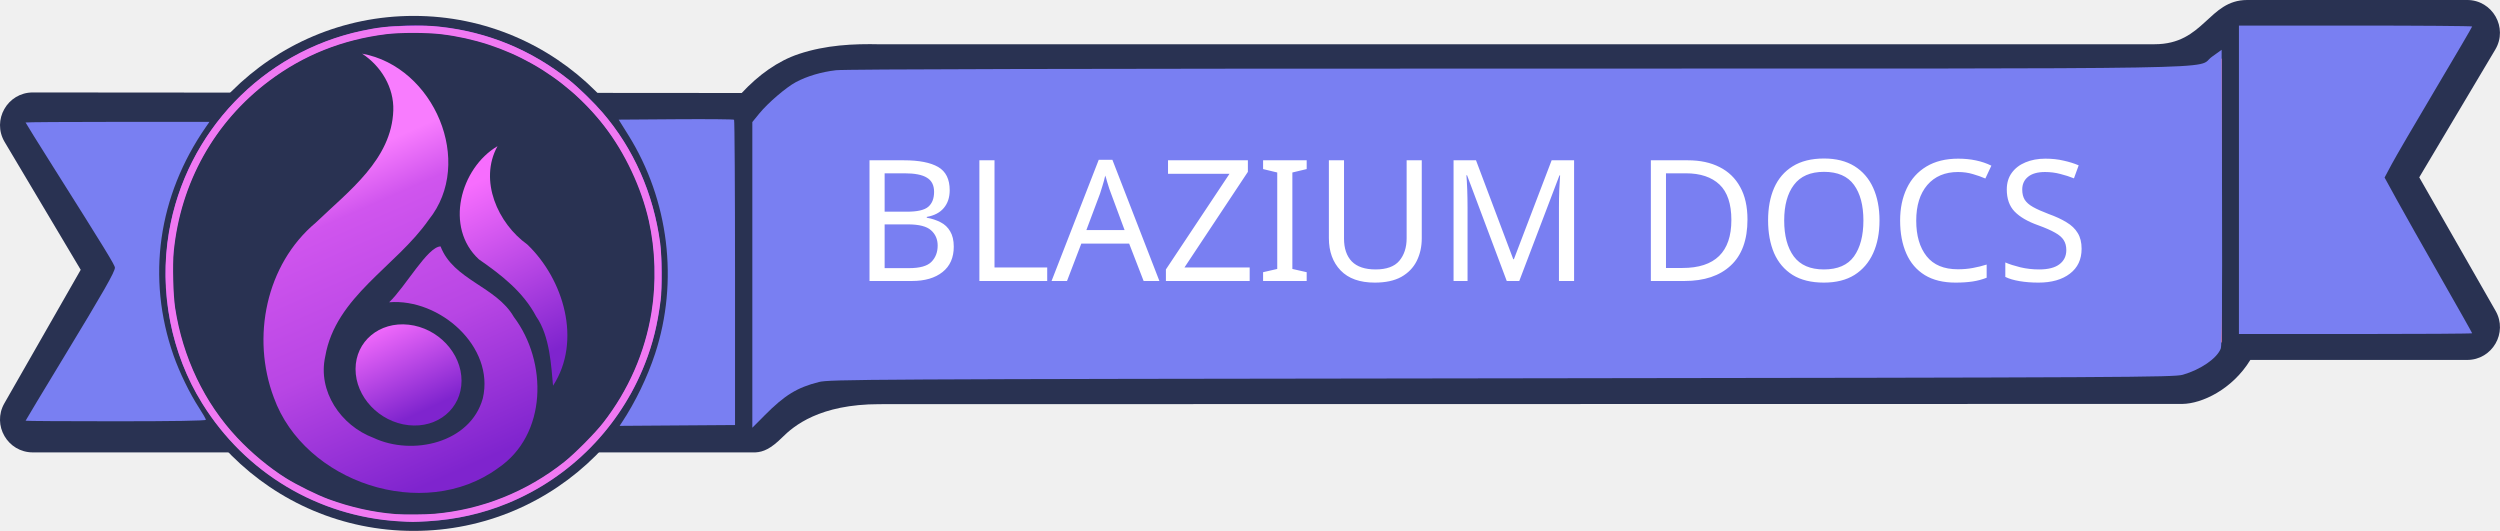
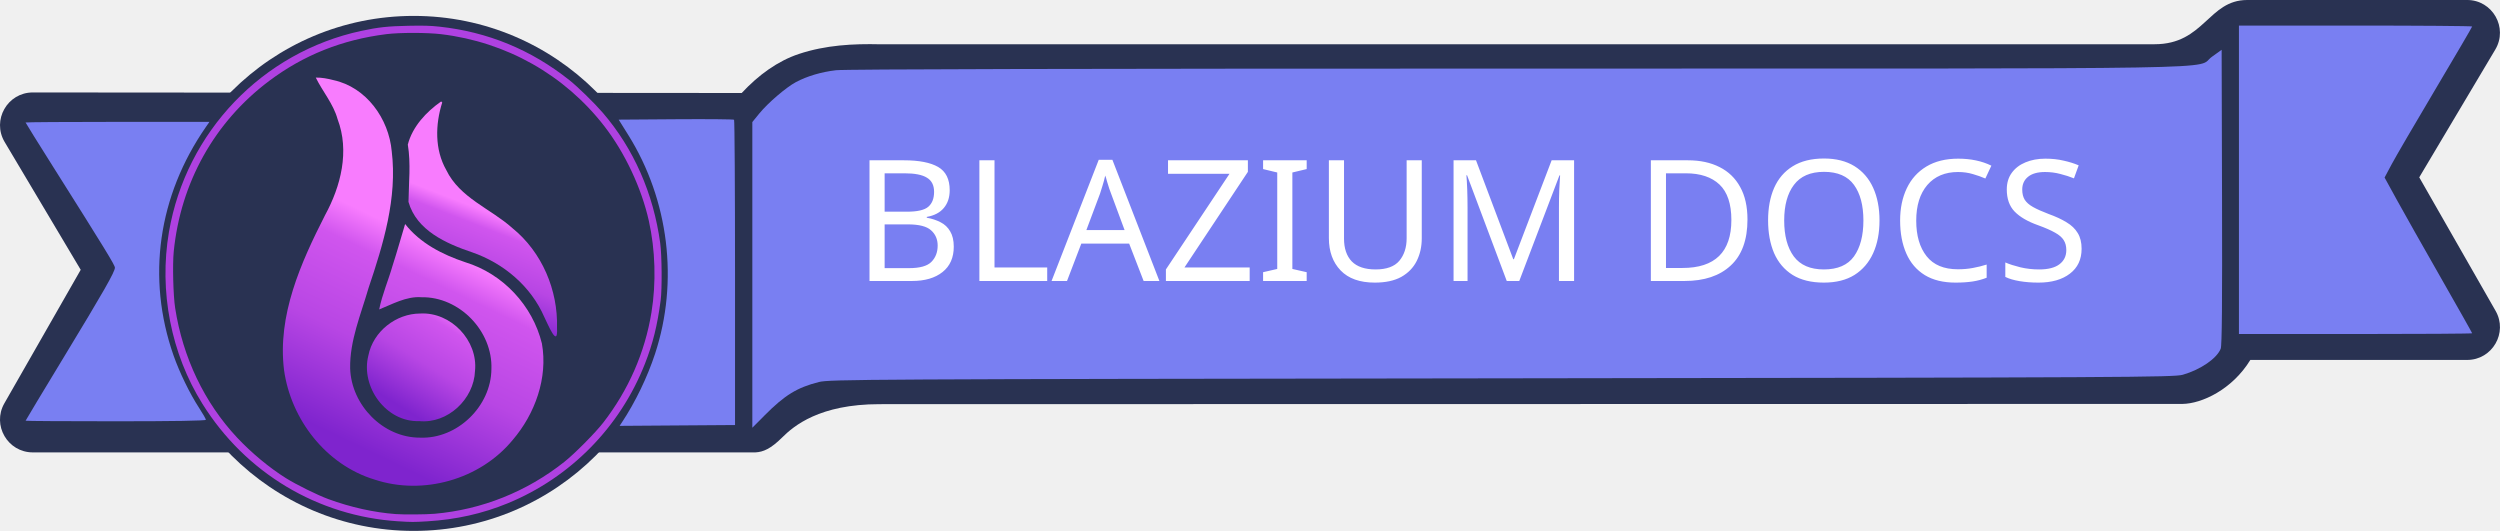
- <svg xmlns="http://www.w3.org/2000/svg" enable-background="new" height="51" viewBox="0 0 240.158 51" width="240.158">
+ <svg xmlns="http://www.w3.org/2000/svg" xmlns:xlink="http://www.w3.org/1999/xlink" enable-background="new" height="51" viewBox="0 0 240.158 51" width="240.158" version="1.1" id="svg25">
+   <defs id="defs25">
+     <linearGradient xlink:href="#a-5" id="e" x1="496.519" x2="635.831" y1="813.477" y2="589.778" gradientUnits="userSpaceOnUse" gradientTransform="matrix(-0.6026169,-0.0159746,-0.01566786,0.5910451,825.5598,188.5367)" />
+     <linearGradient id="a-5">
+       <stop offset=".045" stop-color="#7f24ce" id="stop9-7" />
+       <stop offset=".468" stop-color="#b846e4" id="stop10-2" />
+       <stop offset=".825" stop-color="#d055ee" id="stop11" />
+       <stop offset="1" stop-color="#f87cfe" id="stop12" />
+     </linearGradient>
+     <linearGradient xlink:href="#b-5" id="f" x1="269.585" x2="488.27" y1="847.204" y2="393.079" gradientUnits="userSpaceOnUse" gradientTransform="matrix(-0.6026169,-0.0159746,-0.01566786,0.5910451,825.5598,188.5367)" />
+     <linearGradient id="b-5">
+       <stop offset=".045" stop-color="#7f24ce" id="stop5-4" />
+       <stop offset=".478" stop-color="#b846e4" id="stop6-5" />
+       <stop offset=".848" stop-color="#d055ee" id="stop7-2" />
+       <stop offset="1" stop-color="#f87cfe" id="stop8-7" />
+     </linearGradient>
+     <linearGradient xlink:href="#c-7" id="g" x1="635.831" x2="721.822" y1="589.778" y2="368.408" gradientUnits="userSpaceOnUse" gradientTransform="matrix(-0.6026169,-0.0159746,-0.01566786,0.5910451,825.5598,188.5367)" />
+     <linearGradient id="c-7">
+       <stop offset=".045" stop-color="#7f24ce" id="stop1-7" />
+       <stop offset=".468" stop-color="#b846e4" id="stop2-9" />
+       <stop offset=".848" stop-color="#d055ee" id="stop3-3" />
+       <stop offset="1" stop-color="#f87cfe" id="stop4-0" />
+     </linearGradient>
+   </defs>
  <linearGradient id="a" gradientTransform="matrix(1.116755 0 0 1.032402 -97.85806 -11.21196)" gradientUnits="userSpaceOnUse" x1="544.479" x2="613.662" y1="694.136" y2="580.248">
-     <stop offset=".095" stop-color="#7f24ce" />
-     <stop offset="1" stop-color="#f76dfe" />
+     <stop offset=".095" stop-color="#7f24ce" id="stop1" />
+     <stop offset="1" stop-color="#f76dfe" id="stop2" />
  </linearGradient>
  <linearGradient id="b" gradientTransform="matrix(.9997016 .0244293 -.0244293 .9997016 -33.78324 -49.33716)" gradientUnits="userSpaceOnUse" x1="353.386" x2="480.315" y1="648.132" y2="384.907">
-     <stop offset=".154" stop-color="#7f24ce" />
-     <stop offset="1" stop-color="#f76dfe" />
+     <stop offset=".154" stop-color="#7f24ce" id="stop3" />
+     <stop offset="1" stop-color="#f76dfe" id="stop4" />
  </linearGradient>
  <linearGradient id="c" gradientTransform="matrix(1.038893 .02225591 -.02756462 .9998754 -48.17674 -46.15667)" gradientUnits="userSpaceOnUse" x1="446.116" x2="636.156" y1="764.139" y2="347.016">
-     <stop offset=".045" stop-color="#7f24ce" />
-     <stop offset=".468" stop-color="#b846e4" />
-     <stop offset=".848" stop-color="#d055ee" />
-     <stop offset="1" stop-color="#f87cfe" />
+     <stop offset=".045" stop-color="#7f24ce" id="stop5" />
+     <stop offset=".468" stop-color="#b846e4" id="stop6" />
+     <stop offset=".848" stop-color="#d055ee" id="stop7" />
+     <stop offset="1" stop-color="#f87cfe" id="stop8" />
  </linearGradient>
  <linearGradient id="d" gradientTransform="matrix(.8683662 0 0 -.8683662 19.11669 354.8538)" gradientUnits="userSpaceOnUse" x1="-50.169" x2="266.504" y1="214.346" y2="111.748">
-     <stop offset="0" stop-color="#ff4e78" />
-     <stop offset="1" stop-color="#f67b7b" />
+     <stop offset="0" stop-color="#ff4e78" id="stop9" />
+     <stop offset="1" stop-color="#f67b7b" id="stop10" />
  </linearGradient>
-   <g transform="translate(39.50845 -202.7382)">
-     <path d="m-36.353 214.769 7.898 13.271c.25.358.25.833 0 1.191l-7.898 13.814h69.407l-.042-28.222zm212.442-8.881v28.277h21.404l-7.898-13.814c-.25-.358-.25-.833 0-1.191l7.896-13.271zm-143.077 8.936.042 28.222c1.917-1.921 5.312-4.632 11.911-4.632v-.002l122.41-.002c4.653-.093 8.262-3.352 8.713-4.244l-0-28.277c-1.883 1.618-4.96 4.275-8.612 4.244v.006h-.169c-.011 0-122.343.002-122.343.002-4.821-.116-9.145.603-11.953 4.683z" fill="#ff3252" stroke-linecap="round" stroke-linejoin="round" stroke-miterlimit="3.85" stroke-width="6.3" />
-     <path d="m176.371 202.738c-3.746 0-4.12 4.25-8.905 4.25-1.161-.006-122.502.002-122.502.002l.076.002c-2.59-.062-5.228.074-7.799.928-2.024.672-3.885 2.016-5.498 3.752l-68.094-.053c-2.445-.002-3.959 2.661-2.709 4.762l7.305 12.275-7.334 12.826c-1.202 2.1.315 4.715 2.734 4.715h69.408c.765-.038 1.49-.353 2.589-1.447 1.099-1.094 3.584-3.186 9.321-3.186 1.74 0 3.15-.002 3.15-.002l122.019-.021c1.868-.018 4.802-1.388 6.533-4.226h20.827c2.42 0 3.936-2.615 2.734-4.715l-7.334-12.826 7.305-12.275c1.25-2.1-.263-4.762-2.707-4.762z" fill="#293252" stroke-linecap="round" stroke-linejoin="round" stroke-miterlimit="3.85" />
-     <path d="m-36.352 214.769 7.898 13.271c.25.358.25.833 0 1.191l-7.898 13.814h67.295v-28.277zm212.442-8.881v28.277h21.404l-7.898-13.814c-.25-.358-.25-.833 0-1.191l7.896-13.271zm-143.061 9.137-0 27.789c.008.058.011.115.01.174 3.824-4.016 5.328-4.574 11.928-4.574v-.002l122.41-.002c4.653-.093 6.101-1.971 6.553-2.863v-27.202c-1.883 1.618-2.8 1.818-6.451 1.788v.006h-.135c-.011 0-.022.002-.033.002-.011-0-.024-.001-.035-.002l-122.309.002c-5.051 0-7.839-.026-11.938 4.884z" fill="url(#d)" />
-     <ellipse cx=".233" cy="229.002" fill="#293252" rx="24.748" ry="24.736" />
-     <circle cx=".234" cy="229.02" r="23.505" style="fill:#293252;stroke:#506dbd;stroke-width:.635;stroke-linejoin:round;stroke-miterlimit:3.8;stroke-dashoffset:37.795" />
-     <g transform="matrix(-.07083023 -.00191438 -.00187762 .07221699 37.51653 196.1994)">
-       <ellipse cx="534.983" cy="646.916" fill="url(#a)" rx="72.271" ry="66.813" stroke-width="1.074" transform="matrix(.9966545 -.08172972 -.0244293 .9997016 0 0)" />
-       <path d="m404.87 295.694c24.414 46.269-3.19 102.718-43.767 129.584-50.434 44.736-77.838 126.234-39.932 186.827 3.046-24.234 5.782-65.824 25.286-91.372 18.395-32.326 49.069-54.255 79.609-73.879 48.168-41.179 28.426-120.657-21.196-151.159z" fill="url(#b)" />
-       <path d="m591.659 177.606c-26.306 15.919-44.537 44.021-44.284 74.34.452 65.355 57.944 109.043 101.06 151.939 66.454 57.568 83.397 155.158 50.782 233.936-44.452 111.808-207.319 160.686-306.191 85.973-66.076-46.204-63.715-143.468-16.229-201.77 24.809-39.844 83.228-46.849 101.713-91.009 17.668.834 45.894 54.574 67.687 76.08-68.489-7.299-144.844 55.401-130.294 124.372 15.094 59.561 93.043 79.428 146.663 56.454 45.013-15.195 77.637-60.101 68.363-106.584-11.933-80.096-93.001-121.973-135.444-185.349-60.505-77.727-2.028-203.619 96.172-218.382z" fill="url(#c)" stroke-width="1.02" />
+   <g transform="translate(39.50845 -202.7382)" id="g25">
+     <ellipse cx="0.233" cy="229.002" fill="#293252" rx="24.748" ry="24.736" id="ellipse12" style="display:inline" />
+     <path d="m 176.371,202.738 c -3.746,0 -4.12,4.25 -8.905,4.25 -1.161,-0.006 -122.502,0.002 -122.502,0.002 l 0.076,0.002 c -2.59,-0.062 -5.228,0.074 -7.799,0.928 -2.024,0.672 -3.885,2.016 -5.498,3.752 l -68.094,-0.053 c -2.445,-0.002 -3.959,2.661 -2.709,4.762 l 7.305,12.275 -7.334,12.826 c -1.202,2.1 0.315,4.715 2.734,4.715 h 69.408 c 0.765,-0.038 1.49,-0.353 2.589,-1.447 1.099,-1.094 3.584,-3.186 9.321,-3.186 1.74,4e-5 3.15,-0.002 3.15,-0.002 l 122.019,-0.021 c 1.868,-0.018 4.802,-1.388 6.533,-4.226 h 20.827 c 2.42,2e-5 3.936,-2.615 2.734,-4.715 l -7.334,-12.826 7.305,-12.275 c 1.25,-2.1 -0.263,-4.762 -2.707,-4.762 z" fill="#293252" stroke-linecap="round" stroke-linejoin="round" stroke-miterlimit="3.85" id="path11" style="display:inline" />
+     <g transform="matrix(-0.07083023,-0.00191438,-0.00187762,0.07221699,37.51653,196.1994)" id="g14">
+       <path fill="url(#e)" d="m 503.644,520.945 c -41.352,-3.332 -79.365,33.753 -76.195,74.334 0.43,37.508 35.059,71.392 73.846,68.723 44.894,2.809 80.927,-43.559 71.226,-85.356 -5.573,-32.112 -35.92,-56.819 -68.877,-57.701 z" paint-order="markers stroke fill" style="mix-blend-mode:normal;fill:url(#e);stroke-width:0.597" id="path12" />
+       <path fill="url(#f)" d="m 653.61,211.067 c -9.535,18.004 -24.751,34.203 -31.013,54.413 -17.623,41.982 -6.89,89.069 13.56,128.099 31.206,64.205 61.27,134.886 50.142,207.387 -11.034,65.469 -60.257,124.507 -126.322,142.28 -66.37,19.798 -143.318,-3.716 -186.038,-57.547 -29.352,-35.413 -45.709,-83.83 -36.207,-129.18 13.963,-50.334 55.338,-91.433 106.657,-105.343 31.119,-9.292 61.935,-23.605 82.952,-48.678 4.629,16.426 9.839,36.881 15.393,55.225 5.174,19.844 13.191,39.181 16.768,59.29 -16.721,-6.964 -36.244,-18.739 -56.776,-17.763 -51.55,-2.348 -98.135,42.66 -97.435,93.138 -0.889,49.252 43.714,94.195 94.206,93.558 50.241,1.555 94.462,-40.924 97.256,-89.551 1.668,-36.912 -12.71,-72.293 -22.103,-107.551 -18.44,-58.611 -35.962,-120.785 -26.596,-182.537 5.079,-43.133 36.612,-84.245 81.453,-92.49 7.888,-1.772 15.977,-3.12 24.101,-2.75 z" paint-order="markers stroke fill" style="mix-blend-mode:normal;fill:url(#f);stroke-width:0.597" id="path13-8" />
+       <path fill="url(#g)" d="m 482.798,238.273 c 19.846,14.303 38.095,34.634 43.697,58.557 -4.956,25.114 -2.639,50.959 -2.918,76.153 -12.011,37.776 -52.67,54.071 -87.993,64.729 -43.076,13.316 -80.914,42.984 -100.162,83.496 -4.452,7.986 -19.957,42.951 -17.587,13.886 -0.122,-50.25 22.991,-100.15 63.912,-130.925 30.282,-25.275 72.458,-38.259 91.727,-74.901 16.555,-26.821 16.503,-60.232 7.868,-89.64 l 0.728,-0.677 z" paint-order="markers stroke fill" style="mix-blend-mode:normal;fill:url(#g);stroke-width:0.597" id="path14-0" />
    </g>
-     <g transform="translate(-39.50845 202.7382)">
-       <path d="m18.811 37.67c-.897-1.614-1.704-3.686-2.187-5.615-.641-2.559-.853-5.292-.614-7.921.448-4.931 2.416-9.592 5.637-13.355.744-.869 1.721-1.846 2.589-2.589 6.121-5.243 14.456-7.038 22.192-4.778 3.4.993 6.476 2.699 9.186 5.095.428.378 1.528 1.479 1.907 1.907.95 1.075 1.744 2.137 2.46 3.292 4.525 7.3 4.791 16.398.699 23.952l-.156.287h-.369c-.285 0-.366-.007-.356-.032.007-.018.112-.21.233-.428 1.477-2.653 2.443-5.731 2.76-8.79.094-.91.104-1.127.104-2.415 0-1.287-.009-1.502-.104-2.415-.464-4.49-2.257-8.778-5.145-12.301-.67-.817-1.732-1.923-2.497-2.599-3.543-3.131-7.834-5.08-12.505-5.68-1.66-.213-3.665-.233-5.353-.052-5.07.543-9.828 2.739-13.491 6.228-.477.454-1.187 1.19-1.534 1.589-2.427 2.794-4.143 6.099-5.03 9.688-1.048 4.242-.867 8.728.523 12.887.437 1.309 1.094 2.8 1.733 3.933.114.203.208.372.208.377 0 .005-.166.009-.368.009h-.368z" fill="#7f24ce" stroke-width=".026" />
-       <g fill="#f079f2">
-         <path d="m38.264 50.079c-7.747-.495-14.677-4.651-18.817-11.283-3.022-4.841-4.188-10.826-3.217-16.512 1.64-9.611 8.982-17.28 18.497-19.321 1.613-.346 2.543-.447 4.481-.486 1.474-.03 2.121-.012 2.999.083 4.659.505 8.815 2.216 12.503 5.148.801.637 2.385 2.182 3.172 3.095 2.993 3.47 4.891 7.775 5.544 12.575.157 1.15.182 4.391.042 5.456-.316 2.419-.749 4.167-1.511 6.107-2.391 6.086-7.152 10.928-13.181 13.406-2.429.998-4.953 1.565-7.728 1.733-1.303.079-1.5.079-2.785-.003zm3.473-.723c4.55-.398 8.85-2.116 12.467-4.98.99-.784 2.985-2.795 3.742-3.772 2.433-3.139 4.01-6.745 4.636-10.597.463-2.846.372-6.003-.253-8.795-.704-3.146-2.294-6.53-4.266-9.079-3.82-4.937-9.411-8.093-15.677-8.848-1.355-.163-3.992-.165-5.275-.004-4.249.534-7.954 2.014-11.262 4.498-5.246 3.94-8.497 9.757-9.159 16.386-.125 1.252-.05 4.224.137 5.43.739 4.758 2.815 9.099 5.949 12.44 1.376 1.467 3.119 2.915 4.687 3.894 1.031.643 3.024 1.628 4.083 2.017 2.13.782 4.386 1.284 6.468 1.438.778.058 2.926.042 3.722-.028z" stroke-width=".072" />
-         <g stroke-width=".145">
-           <path d="m3.221 40.219c.032-.06 1.863-3.274 4.069-7.144 3.151-5.527 3.989-7.103 3.91-7.353-.055-.175-1.883-3.31-4.06-6.968-2.178-3.658-3.96-6.675-3.96-6.704 0-.029 3.672-.054 8.16-.054h8.16l-.741 1.192c-3.999 6.437-4.819 14.212-2.263 21.454.487 1.379 1.481 3.444 2.214 4.599.252.397.508.804.568.903.086.144-1.552.181-8.003.181-4.461 0-8.085-.049-8.053-.108z" />
-           <path d="m60.22 40.149c.06-.1.316-.508.569-.905 1.287-2.027 2.674-5.49 3.158-7.883 1.304-6.453.004-13.4-3.476-18.566l-.488-.724 5.096-.038c2.803-.021 5.178-.007 5.278.032.145.056.175 2.928.145 14.131l-.037 14.061-5.177.038c-4.139.03-5.155.001-5.067-.145z" />
-         </g>
-       </g>
+     <g fill="#797ff2" id="g24">
+       <path d="m 32.763,229.145 v -14.683 l 0.676,-0.829 c 0.82,-1.006 2.58,-2.513 3.516,-3.01 1.076,-0.572 2.431,-0.973 3.847,-1.139 0.857,-0.101 23.205,-0.155 65.25,-0.157 71.567,-0.004 65.202,0.103 66.916,-1.129 l 0.941,-0.677 0.038,14.148 c 0.027,10.236 -0.007,14.263 -0.126,14.564 -0.368,0.938 -1.931,2.013 -3.639,2.504 -0.85,0.245 -5.004,0.266 -65.434,0.345 -61.301,0.08 -64.579,0.098 -65.594,0.355 -2.093,0.531 -3.277,1.258 -5.196,3.189 l -1.195,1.202 z" fill="#797ff2" stroke-width="0.148" id="path20" style="display:inline" />
+       <path d="m 175.571,220.011 v -14.816 h 11.202 c 6.161,0 11.202,0.04 11.202,0.089 0,0.049 -1.587,2.76 -3.527,6.025 -1.94,3.265 -3.833,6.509 -4.206,7.21 l -0.68,1.274 1.186,2.16 c 0.652,1.188 2.545,4.538 4.206,7.444 1.661,2.906 3.02,5.316 3.02,5.356 0,0.04 -5.041,0.073 -11.202,0.073 H 175.571 Z" stroke-width="0.152" id="path22" style="display:inline" />
+       <path d="m 20.239,243.307 c 1.29,-1.951 2.438,-4.328 3.181,-6.587 2.285,-6.955 1.326,-14.776 -2.578,-21.019 l -0.919,-1.469 5.497,-0.04 c 3.023,-0.022 5.539,8.1e-4 5.589,0.05 0.051,0.049 0.092,6.668 0.092,14.708 v 14.618 l -5.544,0.04 -5.544,0.04 z" stroke-width="0.152" id="path23" style="display:inline" />
+       <path d="m -37.051,243.156 c 0,-0.03 1.652,-2.775 3.67,-6.1 3.823,-6.297 4.912,-8.206 4.912,-8.607 0,-0.238 -0.933,-1.762 -5.911,-9.65 -1.469,-2.328 -2.671,-4.259 -2.671,-4.293 0,-0.033 3.974,-0.061 8.831,-0.061 h 8.831 l -0.331,0.477 c -4.607,6.637 -5.726,14.501 -3.122,21.949 0.574,1.643 1.576,3.701 2.462,5.056 0.357,0.546 0.649,1.058 0.649,1.137 0,0.093 -3.094,0.144 -8.66,0.144 -4.763,0 -8.66,-0.024 -8.66,-0.054 z" stroke-width="0.151" id="path24" style="display:inline" />
+       <path d="M 38.264,50.079 C 30.517,49.584 23.586,45.429 19.447,38.796 16.425,33.955 15.259,27.97 16.23,22.284 17.87,12.673 25.212,5.004 34.726,2.963 c 1.613,-0.346 2.543,-0.447 4.481,-0.486 1.474,-0.03 2.121,-0.012 2.999,0.083 4.659,0.505 8.815,2.216 12.503,5.148 0.801,0.637 2.385,2.182 3.172,3.095 2.993,3.47 4.891,7.775 5.544,12.575 0.157,1.15 0.182,4.391 0.042,5.456 -0.316,2.419 -0.749,4.167 -1.511,6.107 -2.391,6.086 -7.152,10.928 -13.181,13.406 -2.429,0.998 -4.953,1.565 -7.728,1.733 -1.303,0.079 -1.5,0.079 -2.785,-0.003 z m 3.473,-0.723 c 4.55,-0.398 8.85,-2.116 12.467,-4.98 0.99,-0.784 2.985,-2.795 3.742,-3.772 2.433,-3.139 4.01,-6.745 4.636,-10.597 0.463,-2.846 0.372,-6.003 -0.253,-8.795 -0.704,-3.146 -2.294,-6.53 -4.266,-9.079 C 54.243,7.195 48.652,4.04 42.386,3.285 41.031,3.122 38.394,3.119 37.111,3.281 32.862,3.814 29.157,5.294 25.849,7.779 20.603,11.719 17.352,17.536 16.69,24.165 c -0.125,1.252 -0.05,4.224 0.137,5.43 0.739,4.758 2.815,9.099 5.949,12.44 1.376,1.467 3.119,2.915 4.687,3.894 1.031,0.643 3.024,1.628 4.083,2.017 2.13,0.782 4.386,1.284 6.468,1.438 0.778,0.058 2.926,0.042 3.722,-0.028 z" stroke-width="0.072" id="path16" style="display:inline;stroke:none;stroke-opacity:1;fill:#af41e1;fill-opacity:1" transform="translate(-39.50845,202.7382)" />
    </g>
-     <path d="m32.763 229.145v-14.683l.676-.829c.82-1.006 2.58-2.513 3.516-3.01 1.076-.572 2.431-.973 3.847-1.139.857-.101 23.205-.155 65.25-.157 71.567-.004 65.202.103 66.916-1.129l.941-.677.038 14.148c.027 10.236-.007 14.263-.126 14.564-.368.938-1.931 2.013-3.639 2.504-.85.245-5.004.266-65.434.345-61.301.08-64.579.098-65.594.355-2.093.531-3.277 1.258-5.196 3.189l-1.195 1.202z" fill="#797ff2" stroke-width=".148" />
-     <path d="m215.658 17.273v-14.093h10.639c8.454 0 10.624.037 10.566.181-.041.099-1.836 3.138-3.99 6.753-2.154 3.615-3.917 6.722-3.917 6.903s1.789 3.46 3.975 7.284 3.975 6.978 3.975 7.009c0 .031-4.781.056-10.624.056h-10.624z" fill="#f079f2" stroke-width=".145" transform="translate(-39.50845 202.7382)" />
-     <g fill="#797ff2">
-       <path d="m175.571 220.011v-14.816h11.202c6.161 0 11.202.04 11.202.089s-1.587 2.76-3.527 6.025c-1.94 3.265-3.833 6.509-4.206 7.21l-.68 1.274 1.186 2.16c.652 1.188 2.545 4.538 4.206 7.444 1.661 2.906 3.02 5.316 3.02 5.356 0 .04-5.041.073-11.202.073h-11.202z" stroke-width=".152" />
-       <path d="m20.239 243.307c1.29-1.951 2.438-4.328 3.181-6.587 2.285-6.955 1.326-14.776-2.578-21.019l-.919-1.469 5.497-.04c3.023-.022 5.539.001 5.589.05.051.049.092 6.668.092 14.708v14.618l-5.544.04-5.544.04z" stroke-width=".152" />
-       <path d="m-37.051 243.156c0-.03 1.652-2.775 3.67-6.1 3.823-6.297 4.912-8.206 4.912-8.607 0-.238-.933-1.762-5.911-9.65-1.469-2.328-2.671-4.259-2.671-4.293 0-.033 3.974-.061 8.831-.061h8.831l-.331.477c-4.607 6.637-5.726 14.501-3.122 21.949.574 1.643 1.576 3.701 2.462 5.056.357.546.649 1.058.649 1.137 0 .093-3.094.144-8.66.144-4.763 0-8.66-.024-8.66-.054z" stroke-width=".151" />
-     </g>
-     <text fill="#fff" font-family="Inter Alia" font-size="16.239" stroke-width=".937" x="42.44" y="229.732">
-       <tspan stroke-width=".937" x="42.44" y="229.732">BLAZIUM DOCS</tspan>
+     <text fill="#fff" font-family="Inter Alia" font-size="16.239" stroke-width=".937" x="42.44" y="229.732" id="text24">
+       <tspan stroke-width=".937" x="42.44" y="229.732" id="tspan24">BLAZIUM DOCS</tspan>
    </text>
  </g>
</svg>
